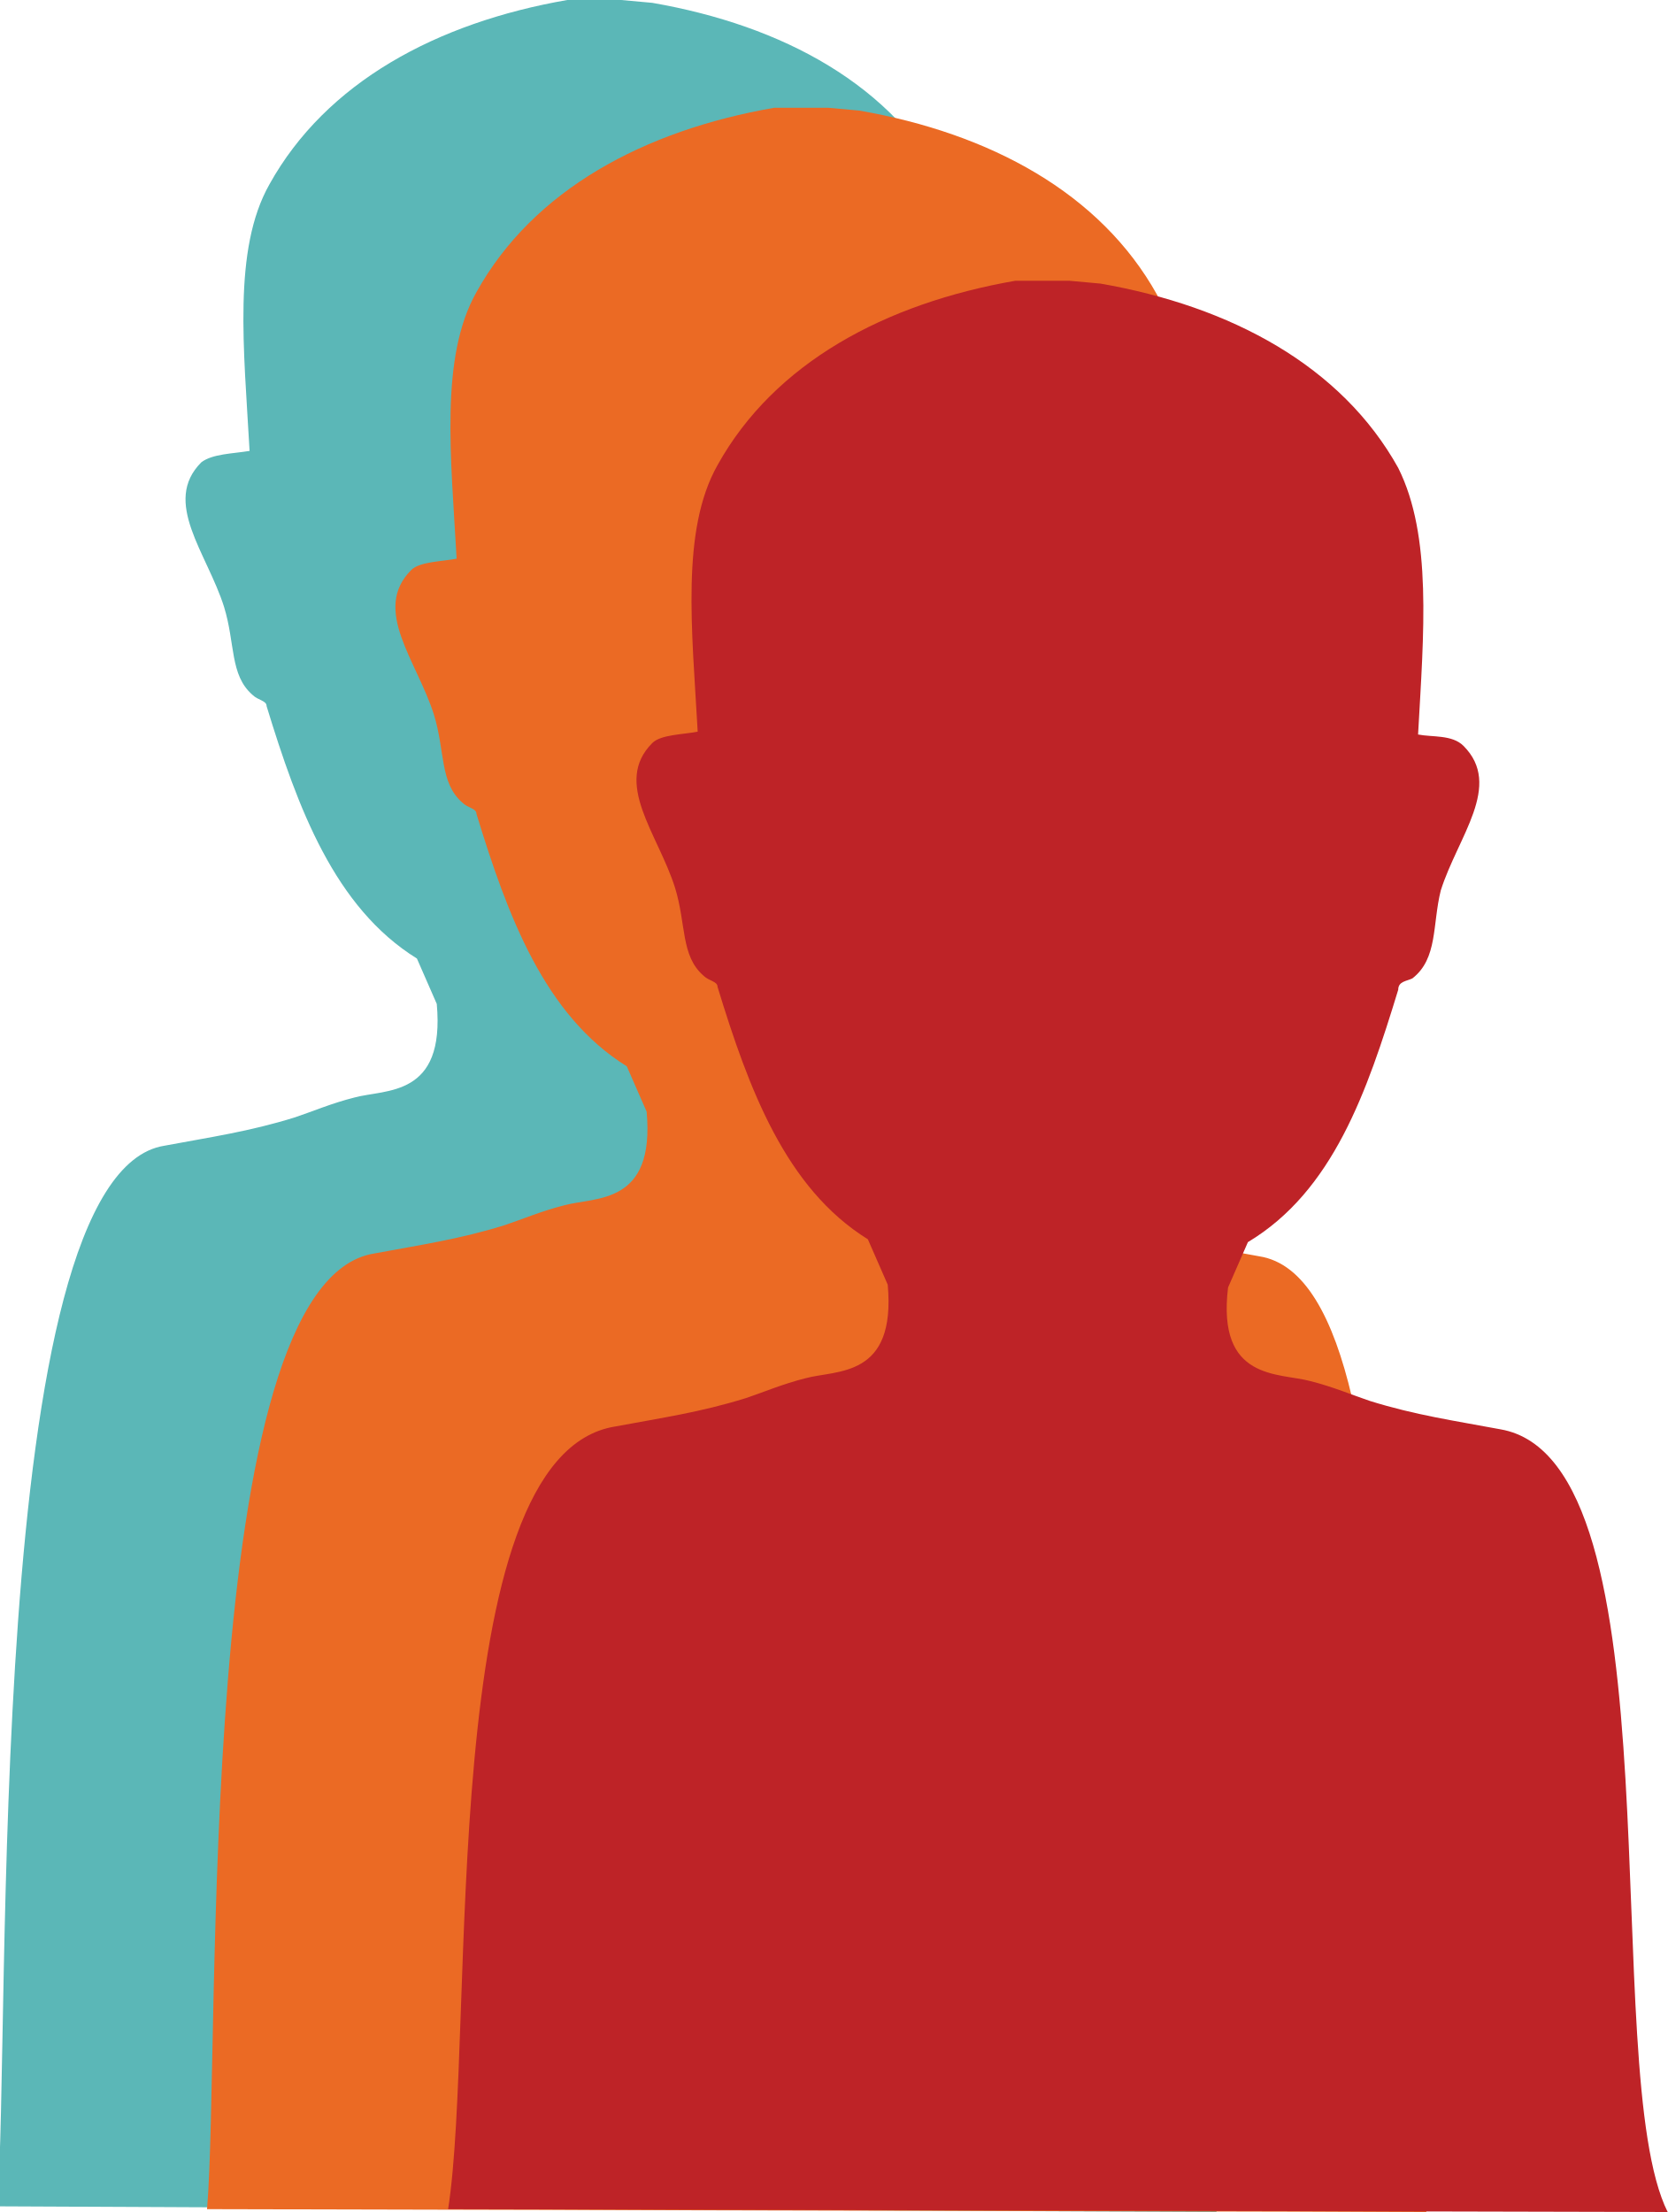
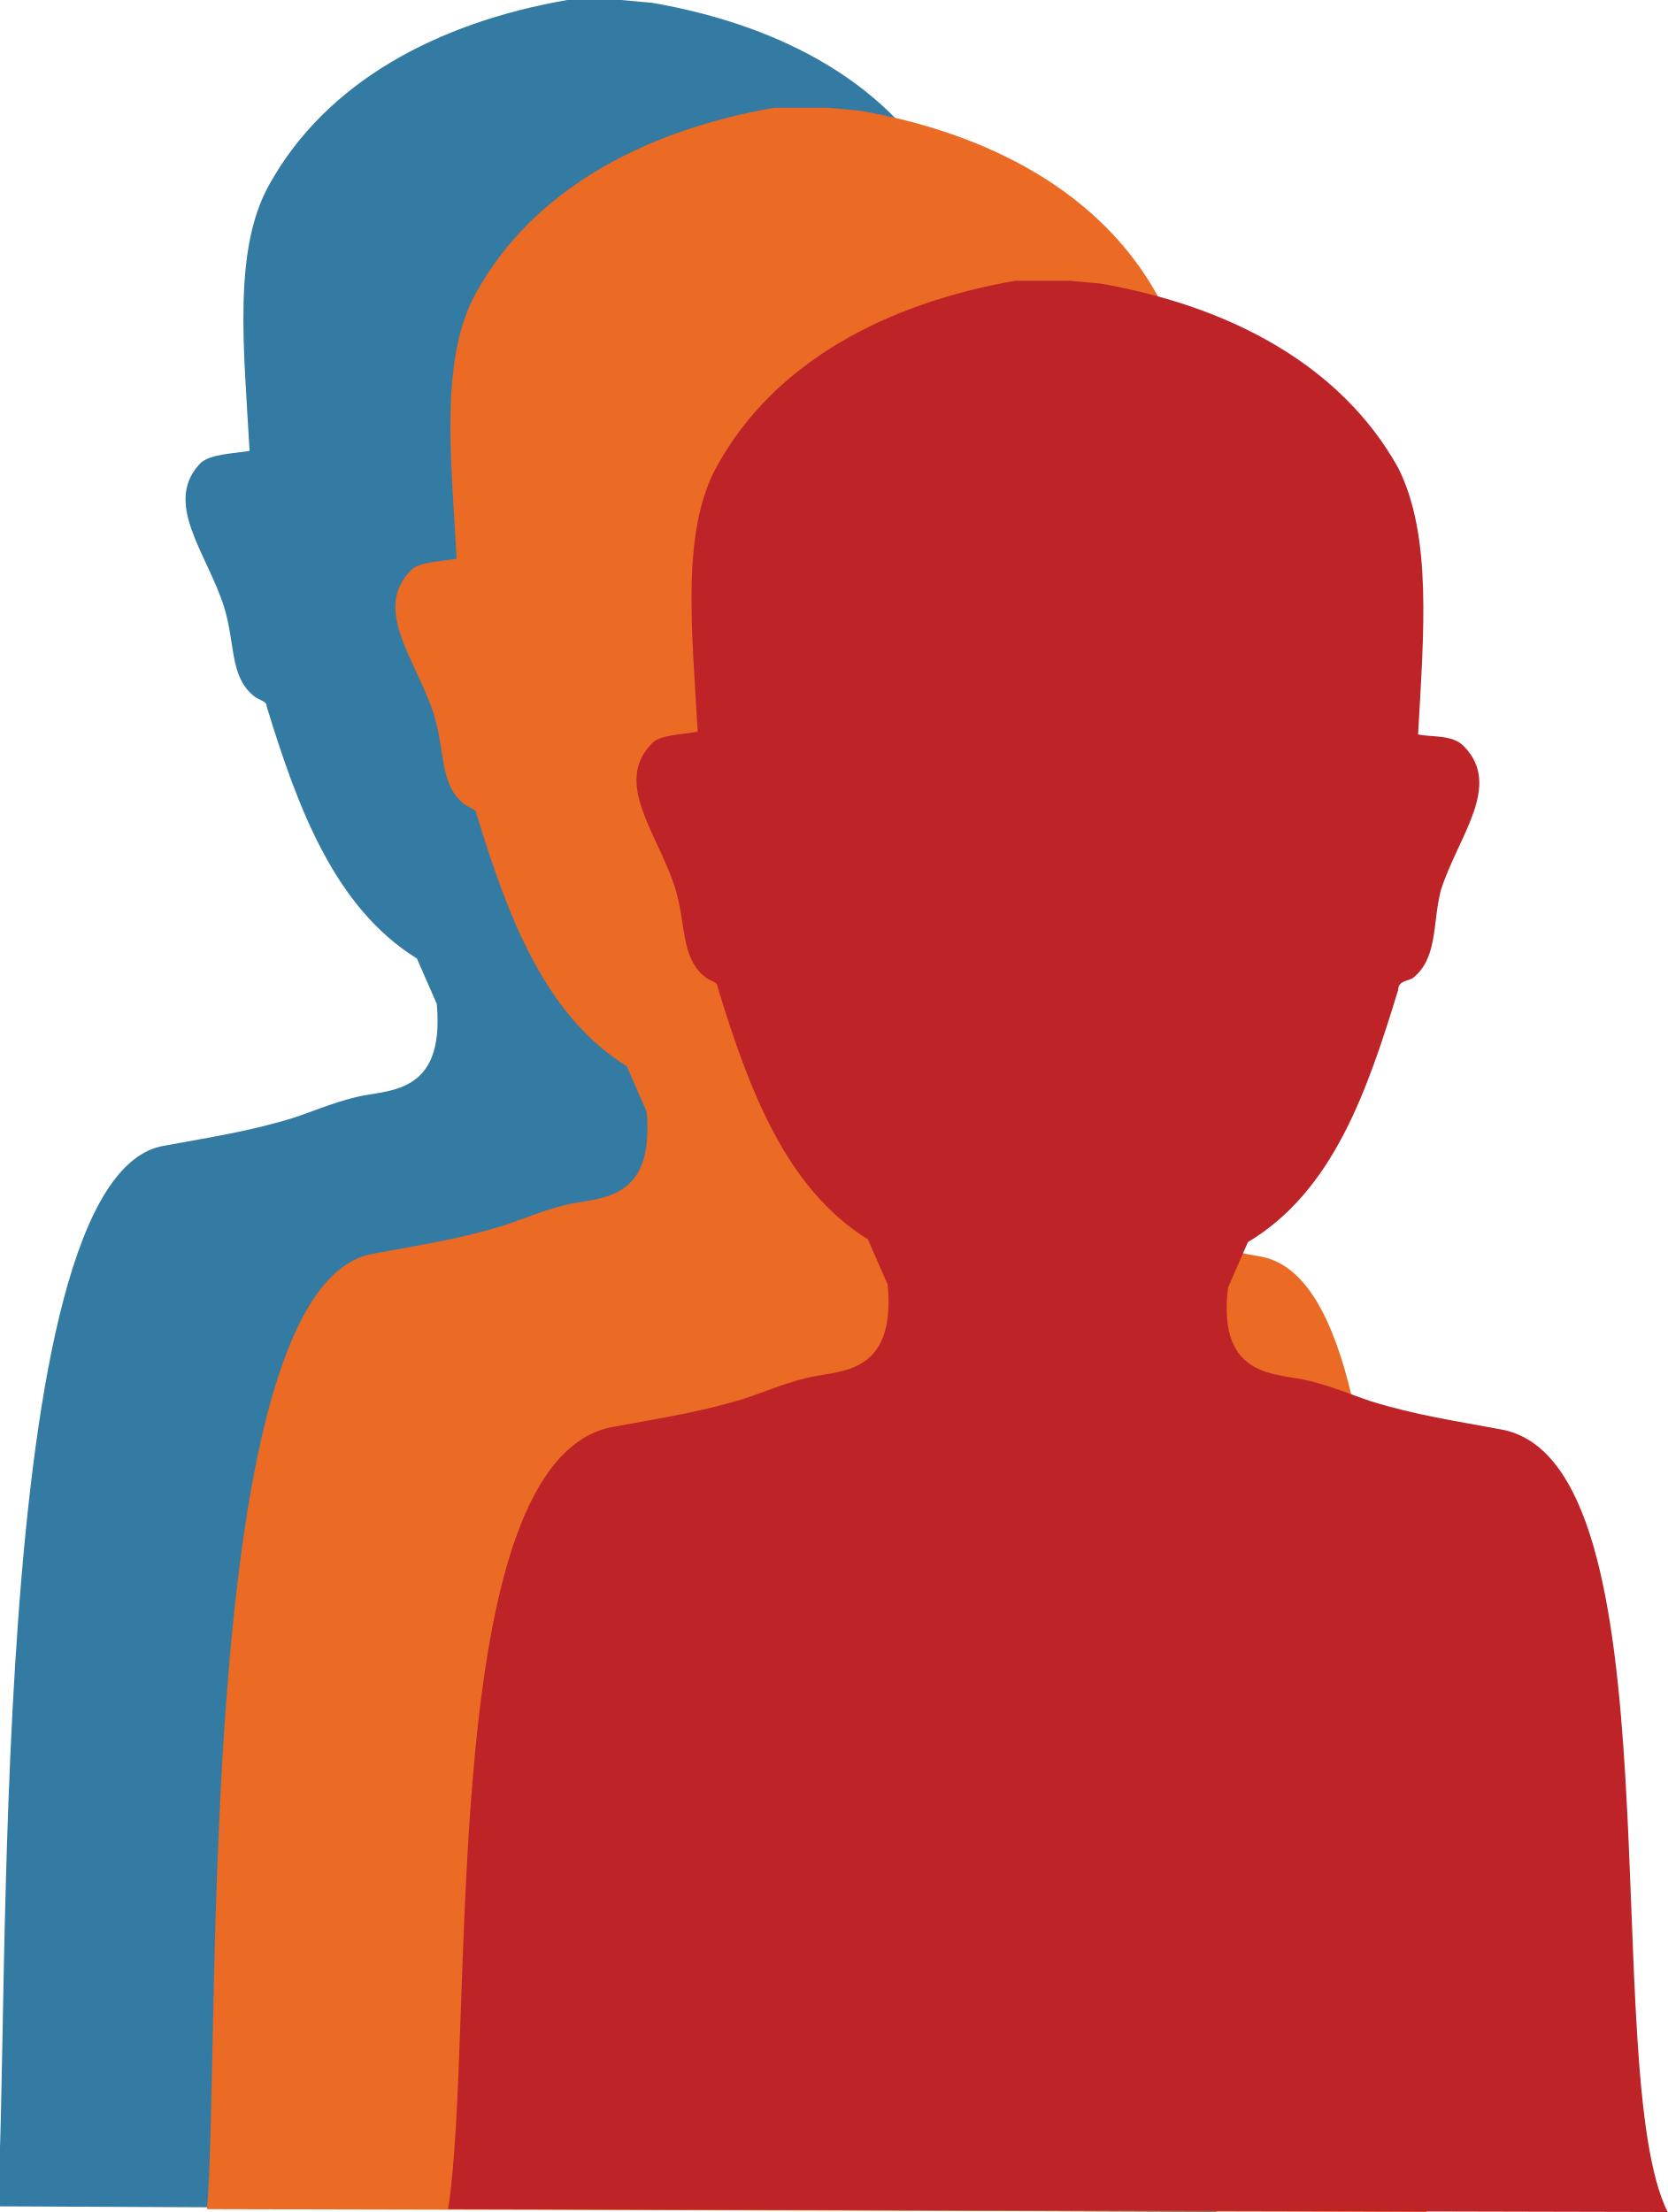
<svg xmlns="http://www.w3.org/2000/svg" width="58.8" height="78" viewBox="0 0 58.8 78">
-   <path fill-rule="evenodd" clip-rule="evenodd" fill="#5BB7B7" d="M42.9 78c-2.5-5 .5-36.3-5.9-37.4-1.6-.3-3-.5-4.6-1-.6-.2-1.3-.5-2.1-.7-1.1-.3-3.3 0-2.9-3.3l.7-1.6c3-1.8 4.2-5.3 5.3-8.9 0-.3.3-.3.5-.4.9-.7.7-1.9 1-3.1.6-1.9 2.2-3.7.8-5.1-.4-.4-1.1-.3-1.6-.4.2-3.6.5-7-.7-9.4C31.5 3 27.6.9 23 .1L21.9 0H20c-4.6.8-8.5 2.9-10.5 6.5-1.3 2.3-.9 5.8-.7 9.4-.6.1-1.3.1-1.7.4-1.4 1.4.2 3.2.8 5.1.4 1.3.2 2.4 1 3.1.2.2.5.2.5.4 1.1 3.6 2.4 7.1 5.3 8.9l.7 1.6c.3 3.3-1.8 3-2.9 3.3-.8.2-1.5.5-2.1.7-1.6.5-3 .7-4.6 1-6.4 1-5.4 31.2-5.9 37.4" />
+   <path fill-rule="evenodd" clip-rule="evenodd" fill="#337BA3" d="M42.9 78c-2.5-5 .5-36.3-5.9-37.4-1.6-.3-3-.5-4.6-1-.6-.2-1.3-.5-2.1-.7-1.1-.3-3.3 0-2.9-3.3l.7-1.6c3-1.8 4.2-5.3 5.3-8.9 0-.3.3-.3.5-.4.9-.7.7-1.9 1-3.1.6-1.9 2.2-3.7.8-5.1-.4-.4-1.1-.3-1.6-.4.2-3.6.5-7-.7-9.4C31.5 3 27.6.9 23 .1L21.9 0H20c-4.6.8-8.5 2.9-10.5 6.5-1.3 2.3-.9 5.8-.7 9.4-.6.1-1.3.1-1.7.4-1.4 1.4.2 3.2.8 5.1.4 1.3.2 2.4 1 3.1.2.2.5.2.5.4 1.1 3.6 2.4 7.1 5.3 8.9l.7 1.6c.3 3.3-1.8 3-2.9 3.3-.8.2-1.5.5-2.1.7-1.6.5-3 .7-4.6 1-6.4 1-5.4 31.2-5.9 37.4" />
  <path fill-rule="evenodd" clip-rule="evenodd" fill="#EB6A24" d="M50.3 78c-2.5-5 .5-32.7-5.9-33.7-1.6-.3-3-.5-4.6-1-.6-.2-1.3-.5-2.1-.7-1.1-.3-3.3 0-2.9-3.3l.7-1.6c3-1.8 4.2-5.3 5.3-8.9 0-.3.3-.3.5-.4.9-.7.7-1.9 1-3.1.6-1.9 2.2-3.7.8-5.1-.4-.4-1.1-.3-1.6-.4.2-3.6.5-7-.7-9.4-2-3.6-5.9-5.7-10.5-6.5l-1.1-.1h-1.9c-4.6.8-8.5 2.9-10.5 6.5-1.3 2.3-.9 5.8-.7 9.4-.5.1-1.3.1-1.6.4-1.4 1.4.2 3.2.8 5.1.4 1.3.2 2.4 1 3.1.2.2.5.2.5.4 1.1 3.6 2.4 7.1 5.3 8.9l.7 1.6c.3 3.3-1.8 3-2.9 3.3-.8.2-1.5.5-2.1.7-1.6.5-3 .7-4.6 1-6.4 1-5.4 27.8-5.9 33.7" />
  <path fill-rule="evenodd" clip-rule="evenodd" fill="#BE2327" d="M58.8 78c-2.5-5 .5-26.5-5.9-27.6-1.6-.3-3-.5-4.6-1-.6-.2-1.3-.5-2.1-.7-1.1-.3-3.3 0-2.9-3.3l.7-1.6c3-1.8 4.2-5.3 5.3-8.9 0-.3.3-.3.5-.4.9-.7.7-1.9 1-3.1.6-1.9 2.2-3.7.8-5.1-.4-.4-1.1-.3-1.6-.4.2-3.6.5-7-.7-9.4-2-3.6-5.9-5.7-10.5-6.5l-1.1-.1h-1.9c-4.6.8-8.5 2.9-10.5 6.5-1.3 2.3-.9 5.8-.7 9.4-.5.1-1.3.1-1.6.4-1.4 1.4.2 3.2.8 5.1.4 1.3.2 2.4 1 3.1.2.2.5.2.5.4 1.1 3.6 2.4 7.1 5.3 8.9l.7 1.6c.3 3.3-1.8 3-2.9 3.3-.8.2-1.5.5-2.1.7-1.6.5-3 .7-4.6 1-6.4 1-4.9 21.2-5.9 27.6" />
</svg>
